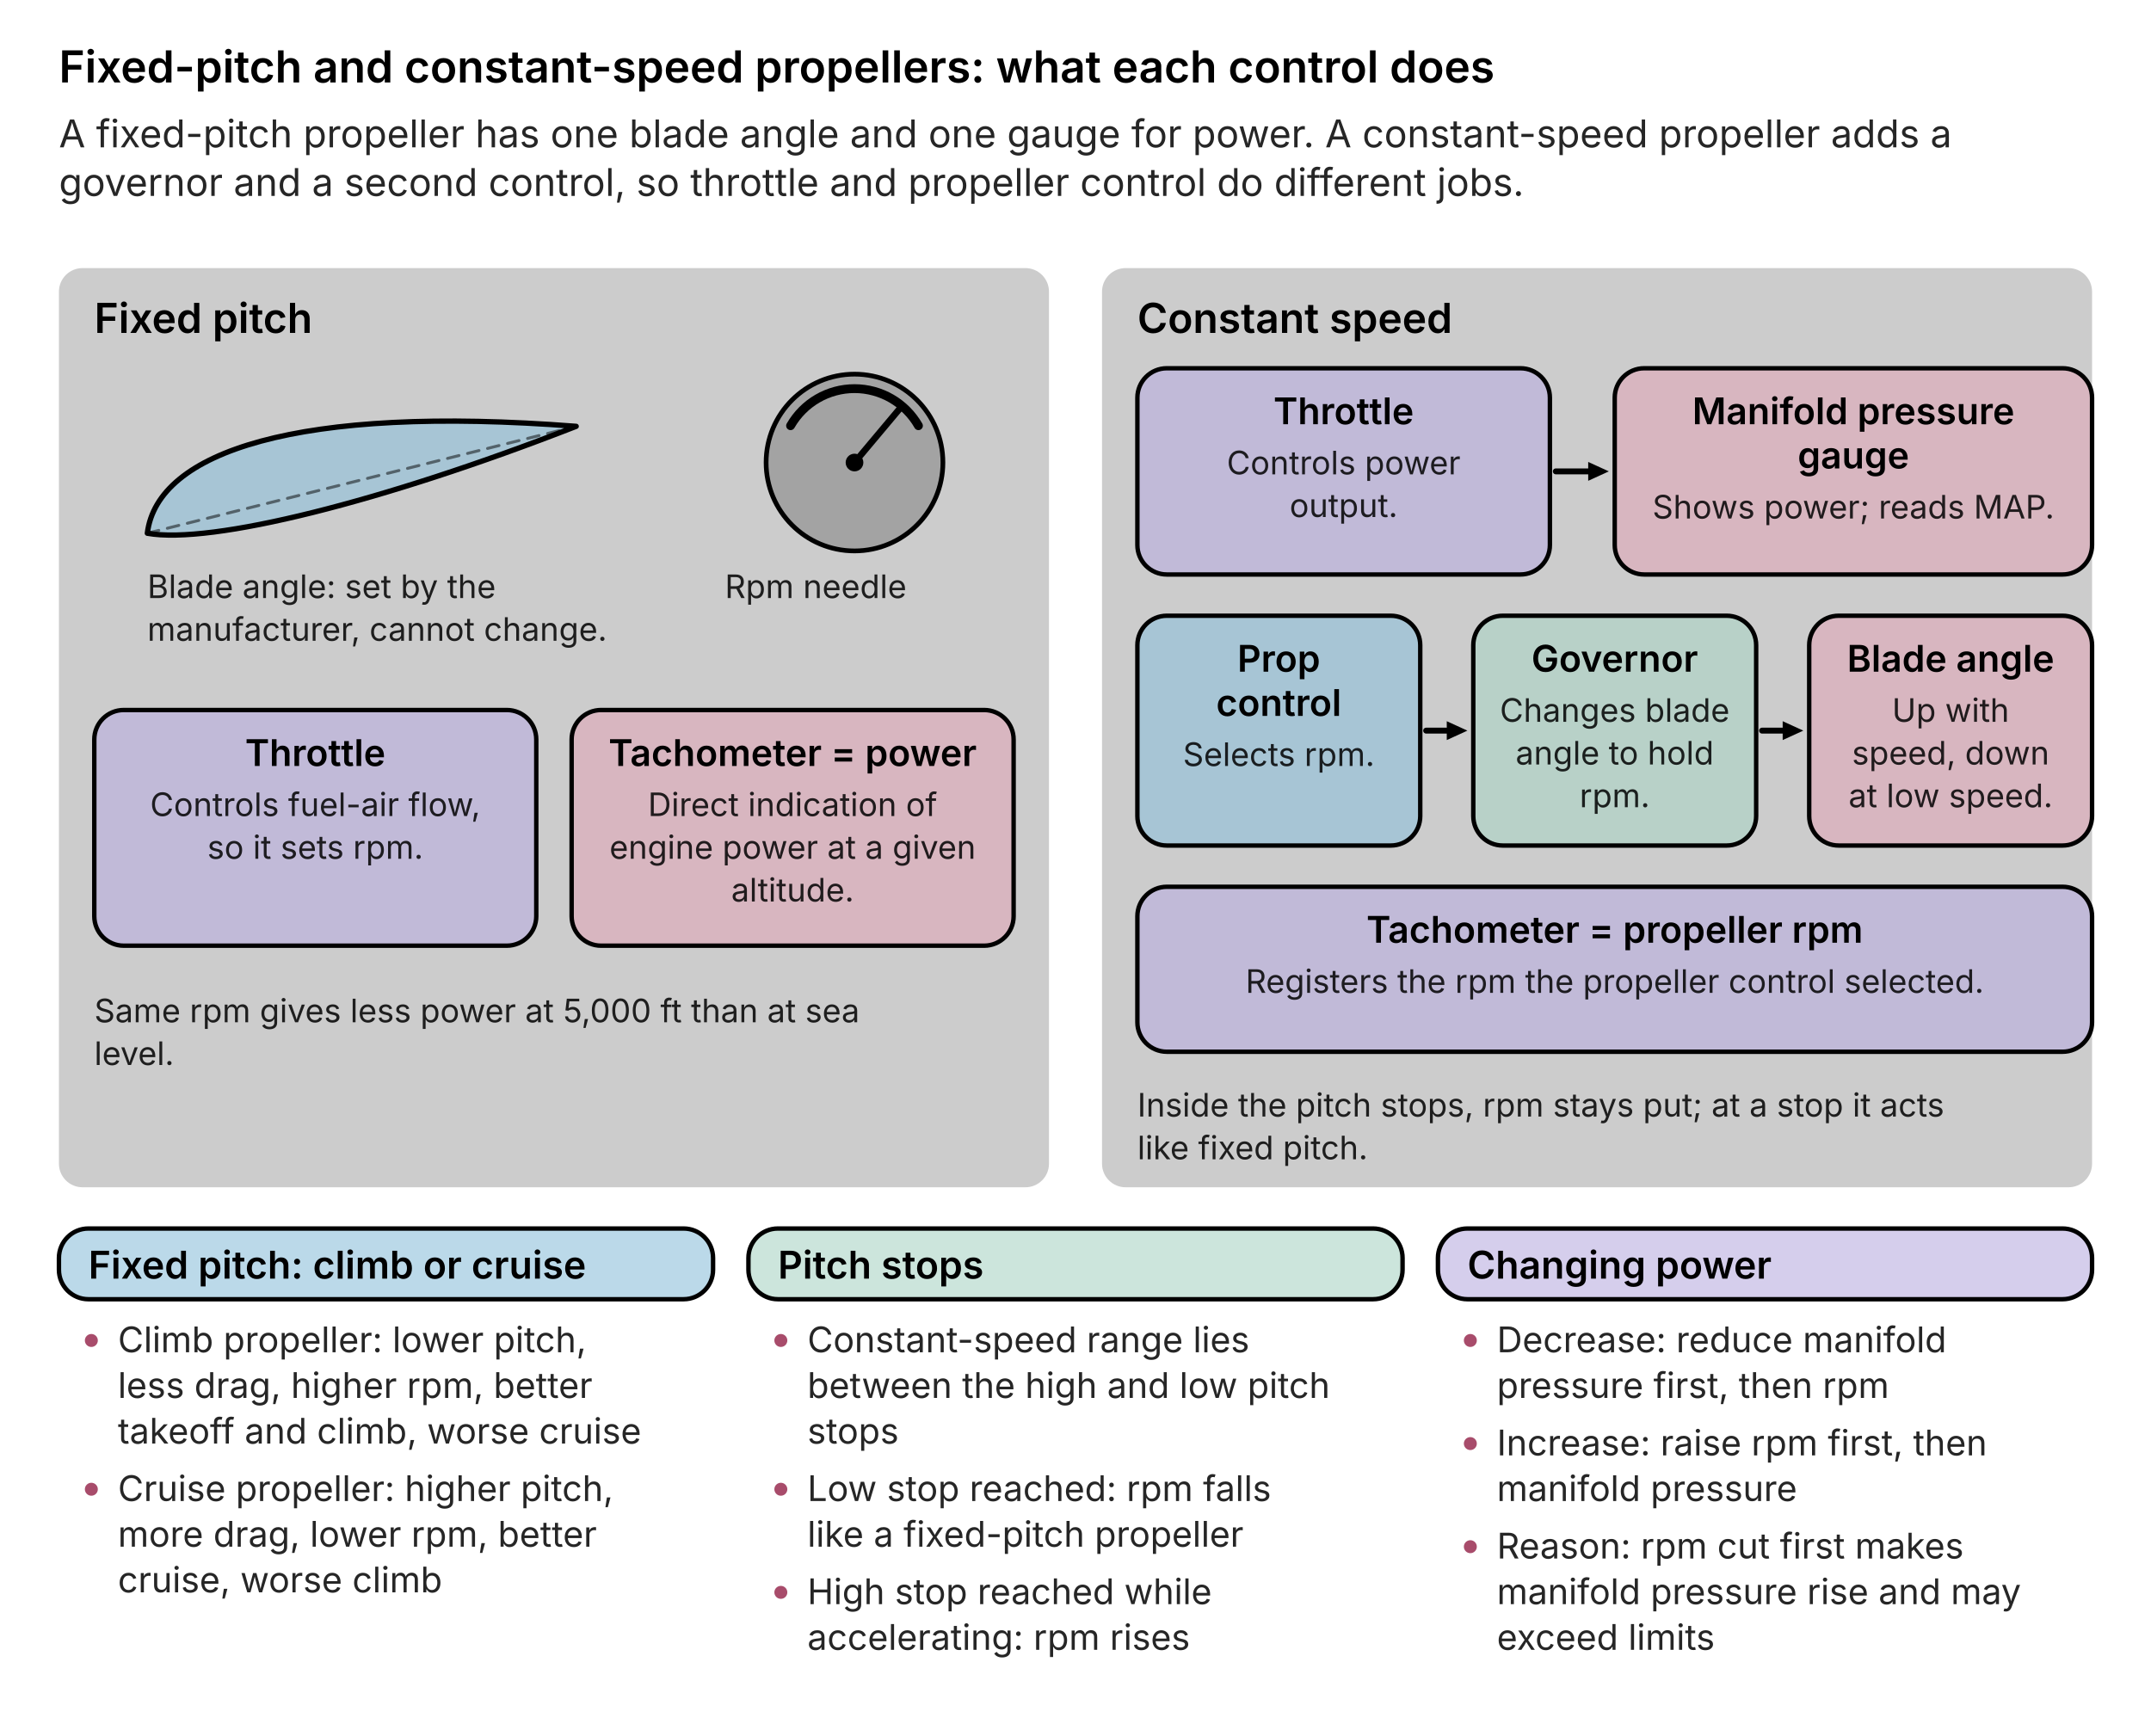
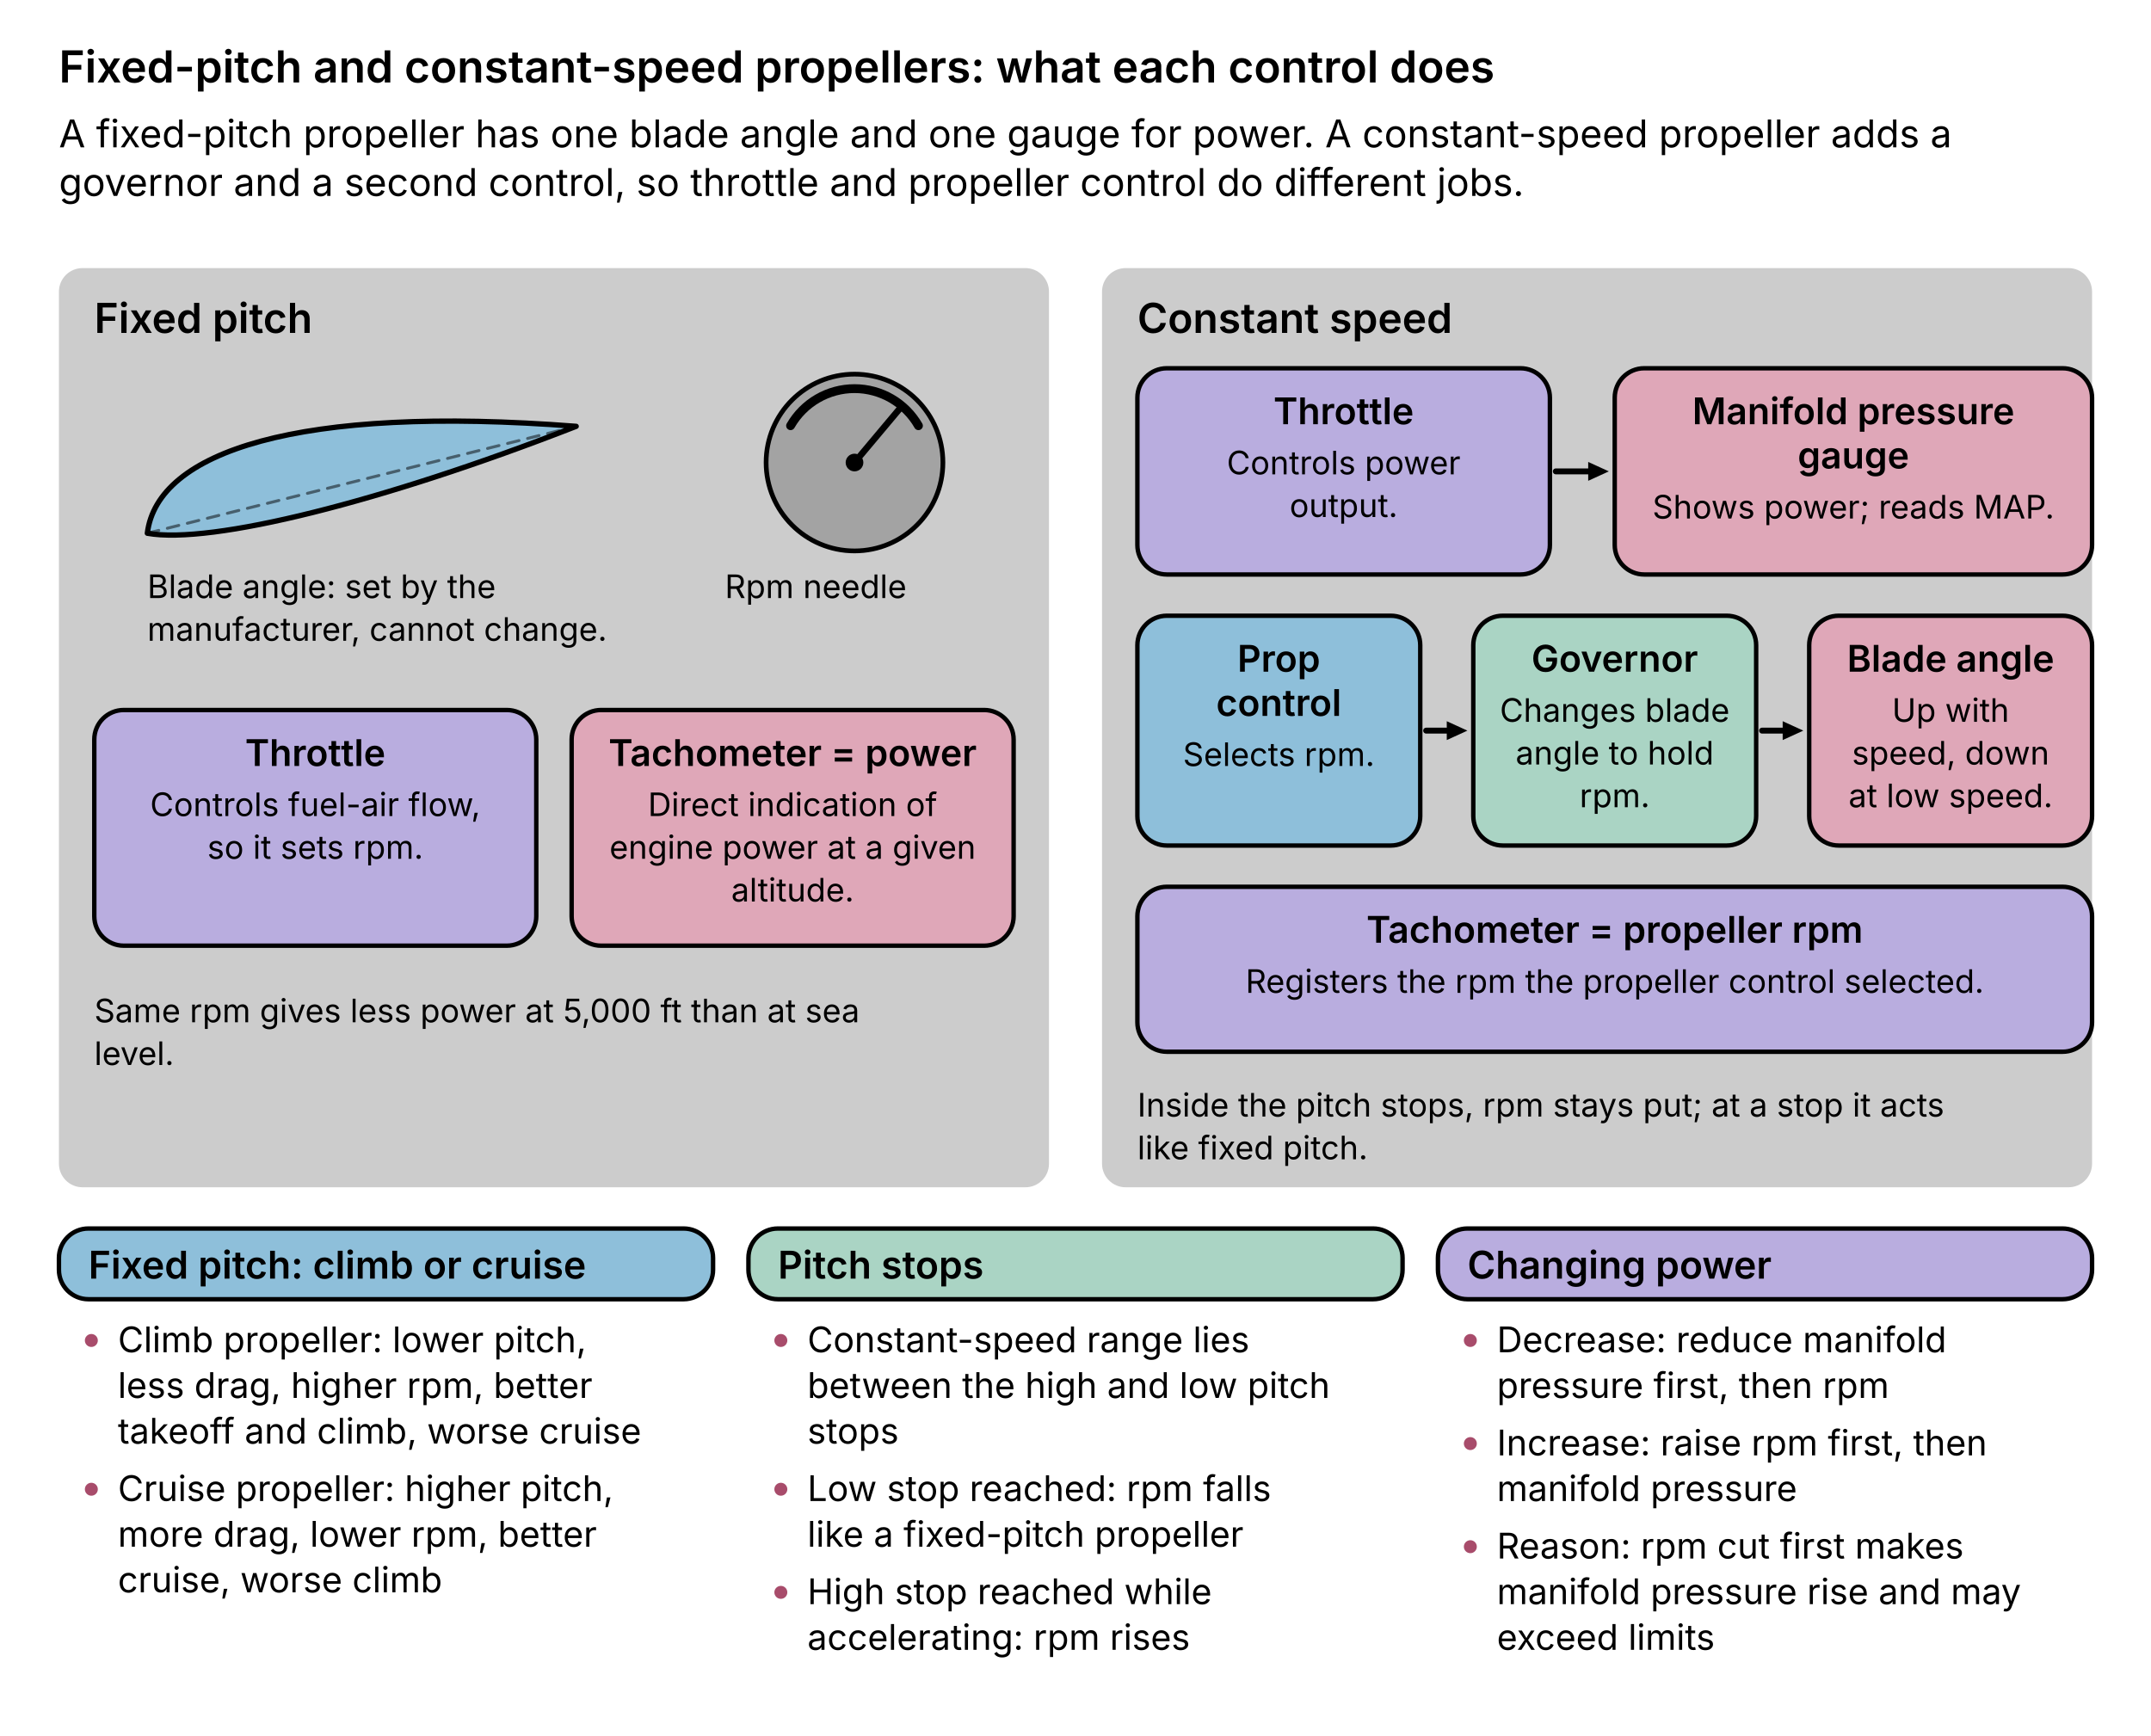
<svg xmlns="http://www.w3.org/2000/svg" viewBox="0 0 730 589" role="img" aria-labelledby="ti de">
-   <style>.t{fill:currentColor;font:600 22px system-ui,-apple-system,"Segoe UI",sans-serif}.s{fill:currentColor;font:400 19px system-ui,-apple-system,"Segoe UI",sans-serif;opacity:.85}.o{fill:none;stroke:currentColor;stroke-width:3;stroke-linejoin:round;stroke-linecap:round}.d{stroke-dasharray:10 8}.m{text-anchor:middle}.e{text-anchor:end}.sky{fill:var(--palette-sky,#8EBFDA);fill-opacity:.6}.lav{fill:var(--palette-lavender,#B9ADDF);fill-opacity:.6}.mint{fill:var(--palette-mint,#AAD4C4);fill-opacity:.6}.rose{fill:var(--palette-rose,#DFA7B8);fill-opacity:.6}.acc{stroke:var(--palette-berry,#A84C6B);fill:none;stroke-width:4;stroke-linecap:round}.ah{fill:var(--palette-berry,#A84C6B)}.cl{fill:currentColor;fill-opacity:.2}.dk{stroke:currentColor;fill:none;stroke-width:4;stroke-linecap:round}.dh{fill:currentColor}.q0{font-size:11px}.q1{font-size:12px}.q2{stroke:currentColor;stroke-width:1.5}.q3{font-size:12.5px}.q4{font-size:13px}.q5{stroke-width:2}</style>
+   <style>.t{fill:currentColor;font:600 22px system-ui,-apple-system,"Segoe UI",sans-serif}.s{fill:currentColor;font:400 19px system-ui,-apple-system,"Segoe UI",sans-serif;opacity:var(--diagram-text-opacity,.85)}.o{fill:none;stroke:currentColor;stroke-width:3;stroke-linejoin:round;stroke-linecap:round}.d{stroke-dasharray:10 8}.m{text-anchor:middle}.e{text-anchor:end}.sky{fill:var(--palette-sky,#8EBFDA);fill-opacity:var(--diagram-fill-opacity,.6)}.lav{fill:var(--palette-lavender,#B9ADDF);fill-opacity:var(--diagram-fill-opacity,.6)}.mint{fill:var(--palette-mint,#AAD4C4);fill-opacity:var(--diagram-fill-opacity,.6)}.rose{fill:var(--palette-rose,#DFA7B8);fill-opacity:var(--diagram-fill-opacity,.6)}.acc{stroke:var(--palette-berry,#A84C6B);fill:none;stroke-width:4;stroke-linecap:round}.ah{fill:var(--palette-berry,#A84C6B)}.cl{fill:currentColor;fill-opacity:.2}.dk{stroke:currentColor;fill:none;stroke-width:4;stroke-linecap:round}.dh{fill:currentColor}.q0{font-size:11px}.q1{font-size:12px}.q2{stroke:currentColor;stroke-width:1.5}.q3{font-size:12.5px}.q4{font-size:13px}.q5{stroke-width:2}</style>
  <text class="t" x="20" y="28" style="font-size:15px">Fixed-pitch and constant-speed propellers: what each control does</text>
  <text class="s q4" x="20" y="50">A fixed-pitch propeller has one blade angle and one gauge for power. A constant-speed propeller adds a</text>
  <text class="s q4" x="20" y="66.5">governor and a second control, so throttle and propeller control do different jobs.</text>
  <rect class="cl" x="20" y="91" width="336" height="312" rx="8" />
  <rect class="cl" x="374" y="91" width="336" height="312" rx="8" />
  <text class="t" x="32" y="113" style="font-size:14px">Fixed pitch</text>
  <text class="t" x="386" y="113" style="font-size:14px">Constant speed</text>
  <g transform="translate(50 181) rotate(-14)">
    <path d="M0 0C10 -26 60 -30 150 0C80 9 20 9 0 0Z" class="sky" style="stroke:currentColor;stroke-width:1.8;stroke-linejoin:round" />
    <path d="M0 0L150 0" class="dk" style="stroke-width:1;opacity:.5;stroke-dasharray:4 3" />
  </g>
  <text class="s q0" x="50" y="203">Blade angle: set by the</text>
  <text class="s q0" x="50" y="217.5">manufacturer, cannot change.</text>
  <circle cx="290" cy="157" r="30" class="cl" style="stroke:currentColor;stroke-width:1.6" />
  <path d="M268.3 144.5A25 25 0 0 1 311.7 144.5" class="dk" style="stroke-width:3" />
  <path d="M290 157L305.43 138.61" class="dk" style="stroke-width:2.2;opacity:1" />
  <circle cx="290" cy="157" r="3" class="dh" />
  <text class="t m" x="290" y="201" style="font-size:11.5px" />
  <text class="s q0" x="246" y="203">Rpm needle</text>
  <rect x="32" y="241" width="150" height="80" rx="10" class="lav q2" />
  <text class="t m q3" x="107" y="260">Throttle</text>
  <text class="s m q0" x="107" y="277">Controls fuel-air flow,</text>
  <text class="s m q0" x="107" y="291.5">so it sets rpm.</text>
  <rect x="194" y="241" width="150" height="80" rx="10" class="rose q2" />
  <text class="t m q3" x="269" y="260">Tachometer = power</text>
  <text class="s m q0" x="269" y="277">Direct indication of</text>
  <text class="s m q0" x="269" y="291.5">engine power at a given</text>
  <text class="s m q0" x="269" y="306">altitude.</text>
  <text class="s q0" x="32" y="347">Same rpm gives less power at 5,000 ft than at sea</text>
  <text class="s q0" x="32" y="361.5">level.</text>
  <rect x="386" y="125" width="140" height="70" rx="10" class="lav q2" />
  <text class="t m q3" x="456" y="144">Throttle</text>
  <text class="s m q0" x="456" y="161">Controls power</text>
  <text class="s m q0" x="456" y="175.5">output.</text>
  <rect x="548" y="125" width="162" height="70" rx="10" class="rose q2" />
  <text class="t m q3" x="629" y="144">Manifold pressure</text>
  <text class="t m q3" x="629" y="159">gauge</text>
  <text class="s m q0" x="629" y="176">Shows power; reads MAP.</text>
  <path d="M528 160L539 160" class="dk q5" />
  <path d="M546 160L539 163.2L539 156.8Z" class="dh" style="" />
  <rect x="386" y="209" width="96" height="78" rx="10" class="sky q2" />
  <text class="t m q3" x="434" y="228">Prop</text>
  <text class="t m q3" x="434" y="243">control</text>
  <text class="s m q0" x="434" y="260">Selects rpm.</text>
  <rect x="500" y="209" width="96" height="78" rx="10" class="mint q2" />
  <text class="t m q3" x="548" y="228">Governor</text>
  <text class="s m q0" x="548" y="245">Changes blade</text>
  <text class="s m q0" x="548" y="259.5">angle to hold</text>
  <text class="s m q0" x="548" y="274">rpm.</text>
  <rect x="614" y="209" width="96" height="78" rx="10" class="rose q2" />
  <text class="t m q3" x="662" y="228">Blade angle</text>
  <text class="s m q0" x="662" y="245">Up with</text>
  <text class="s m q0" x="662" y="259.5">speed, down</text>
  <text class="s m q0" x="662" y="274">at low speed.</text>
  <path d="M484 248L491 248" class="dk q5" />
  <path d="M498 248L491 251.2L491 244.8Z" class="dh" style="" />
  <path d="M598 248L605 248" class="dk q5" />
  <path d="M612 248L605 251.2L605 244.8Z" class="dh" style="" />
  <rect x="386" y="301" width="324" height="56" rx="10" class="lav q2" />
  <text class="t m q3" x="548" y="320">Tachometer = propeller rpm</text>
  <text class="s m q0" x="548" y="337">Registers the rpm the propeller control selected.</text>
  <text class="s q0" x="386" y="379">Inside the pitch stops, rpm stays put; at a stop it acts</text>
  <text class="s q0" x="386" y="393.5">like fixed pitch.</text>
  <rect x="20" y="417" width="222" height="24" rx="10" class="sky q2" />
  <text class="t q4" x="30" y="434">Fixed pitch: climb or cruise</text>
  <circle cx="31" cy="455" r="2.2" class="ah" />
  <text class="s q1" x="40" y="459">Climb propeller: lower pitch,</text>
  <text class="s q1" x="40" y="474.5">less drag, higher rpm, better</text>
  <text class="s q1" x="40" y="490">takeoff and climb, worse cruise</text>
  <circle cx="31" cy="505.5" r="2.2" class="ah" />
  <text class="s q1" x="40" y="509.5">Cruise propeller: higher pitch,</text>
  <text class="s q1" x="40" y="525">more drag, lower rpm, better</text>
  <text class="s q1" x="40" y="540.5">cruise, worse climb</text>
  <rect x="254" y="417" width="222" height="24" rx="10" class="mint q2" />
  <text class="t q4" x="264" y="434">Pitch stops</text>
  <circle cx="265" cy="455" r="2.2" class="ah" />
  <text class="s q1" x="274" y="459">Constant-speed range lies</text>
  <text class="s q1" x="274" y="474.5">between the high and low pitch</text>
  <text class="s q1" x="274" y="490">stops</text>
  <circle cx="265" cy="505.5" r="2.2" class="ah" />
  <text class="s q1" x="274" y="509.5">Low stop reached: rpm falls</text>
  <text class="s q1" x="274" y="525">like a fixed-pitch propeller</text>
  <circle cx="265" cy="540.5" r="2.2" class="ah" />
  <text class="s q1" x="274" y="544.5">High stop reached while</text>
  <text class="s q1" x="274" y="560">accelerating: rpm rises</text>
  <rect x="488" y="417" width="222" height="24" rx="10" class="lav q2" />
  <text class="t q4" x="498" y="434">Changing power</text>
  <circle cx="499" cy="455" r="2.2" class="ah" />
  <text class="s q1" x="508" y="459">Decrease: reduce manifold</text>
  <text class="s q1" x="508" y="474.5">pressure first, then rpm</text>
  <circle cx="499" cy="490" r="2.2" class="ah" />
  <text class="s q1" x="508" y="494">Increase: raise rpm first, then</text>
  <text class="s q1" x="508" y="509.5">manifold pressure</text>
  <circle cx="499" cy="525" r="2.2" class="ah" />
  <text class="s q1" x="508" y="529">Reason: rpm cut first makes</text>
  <text class="s q1" x="508" y="544.5">manifold pressure rise and may</text>
  <text class="s q1" x="508" y="560">exceed limits</text>
</svg>
